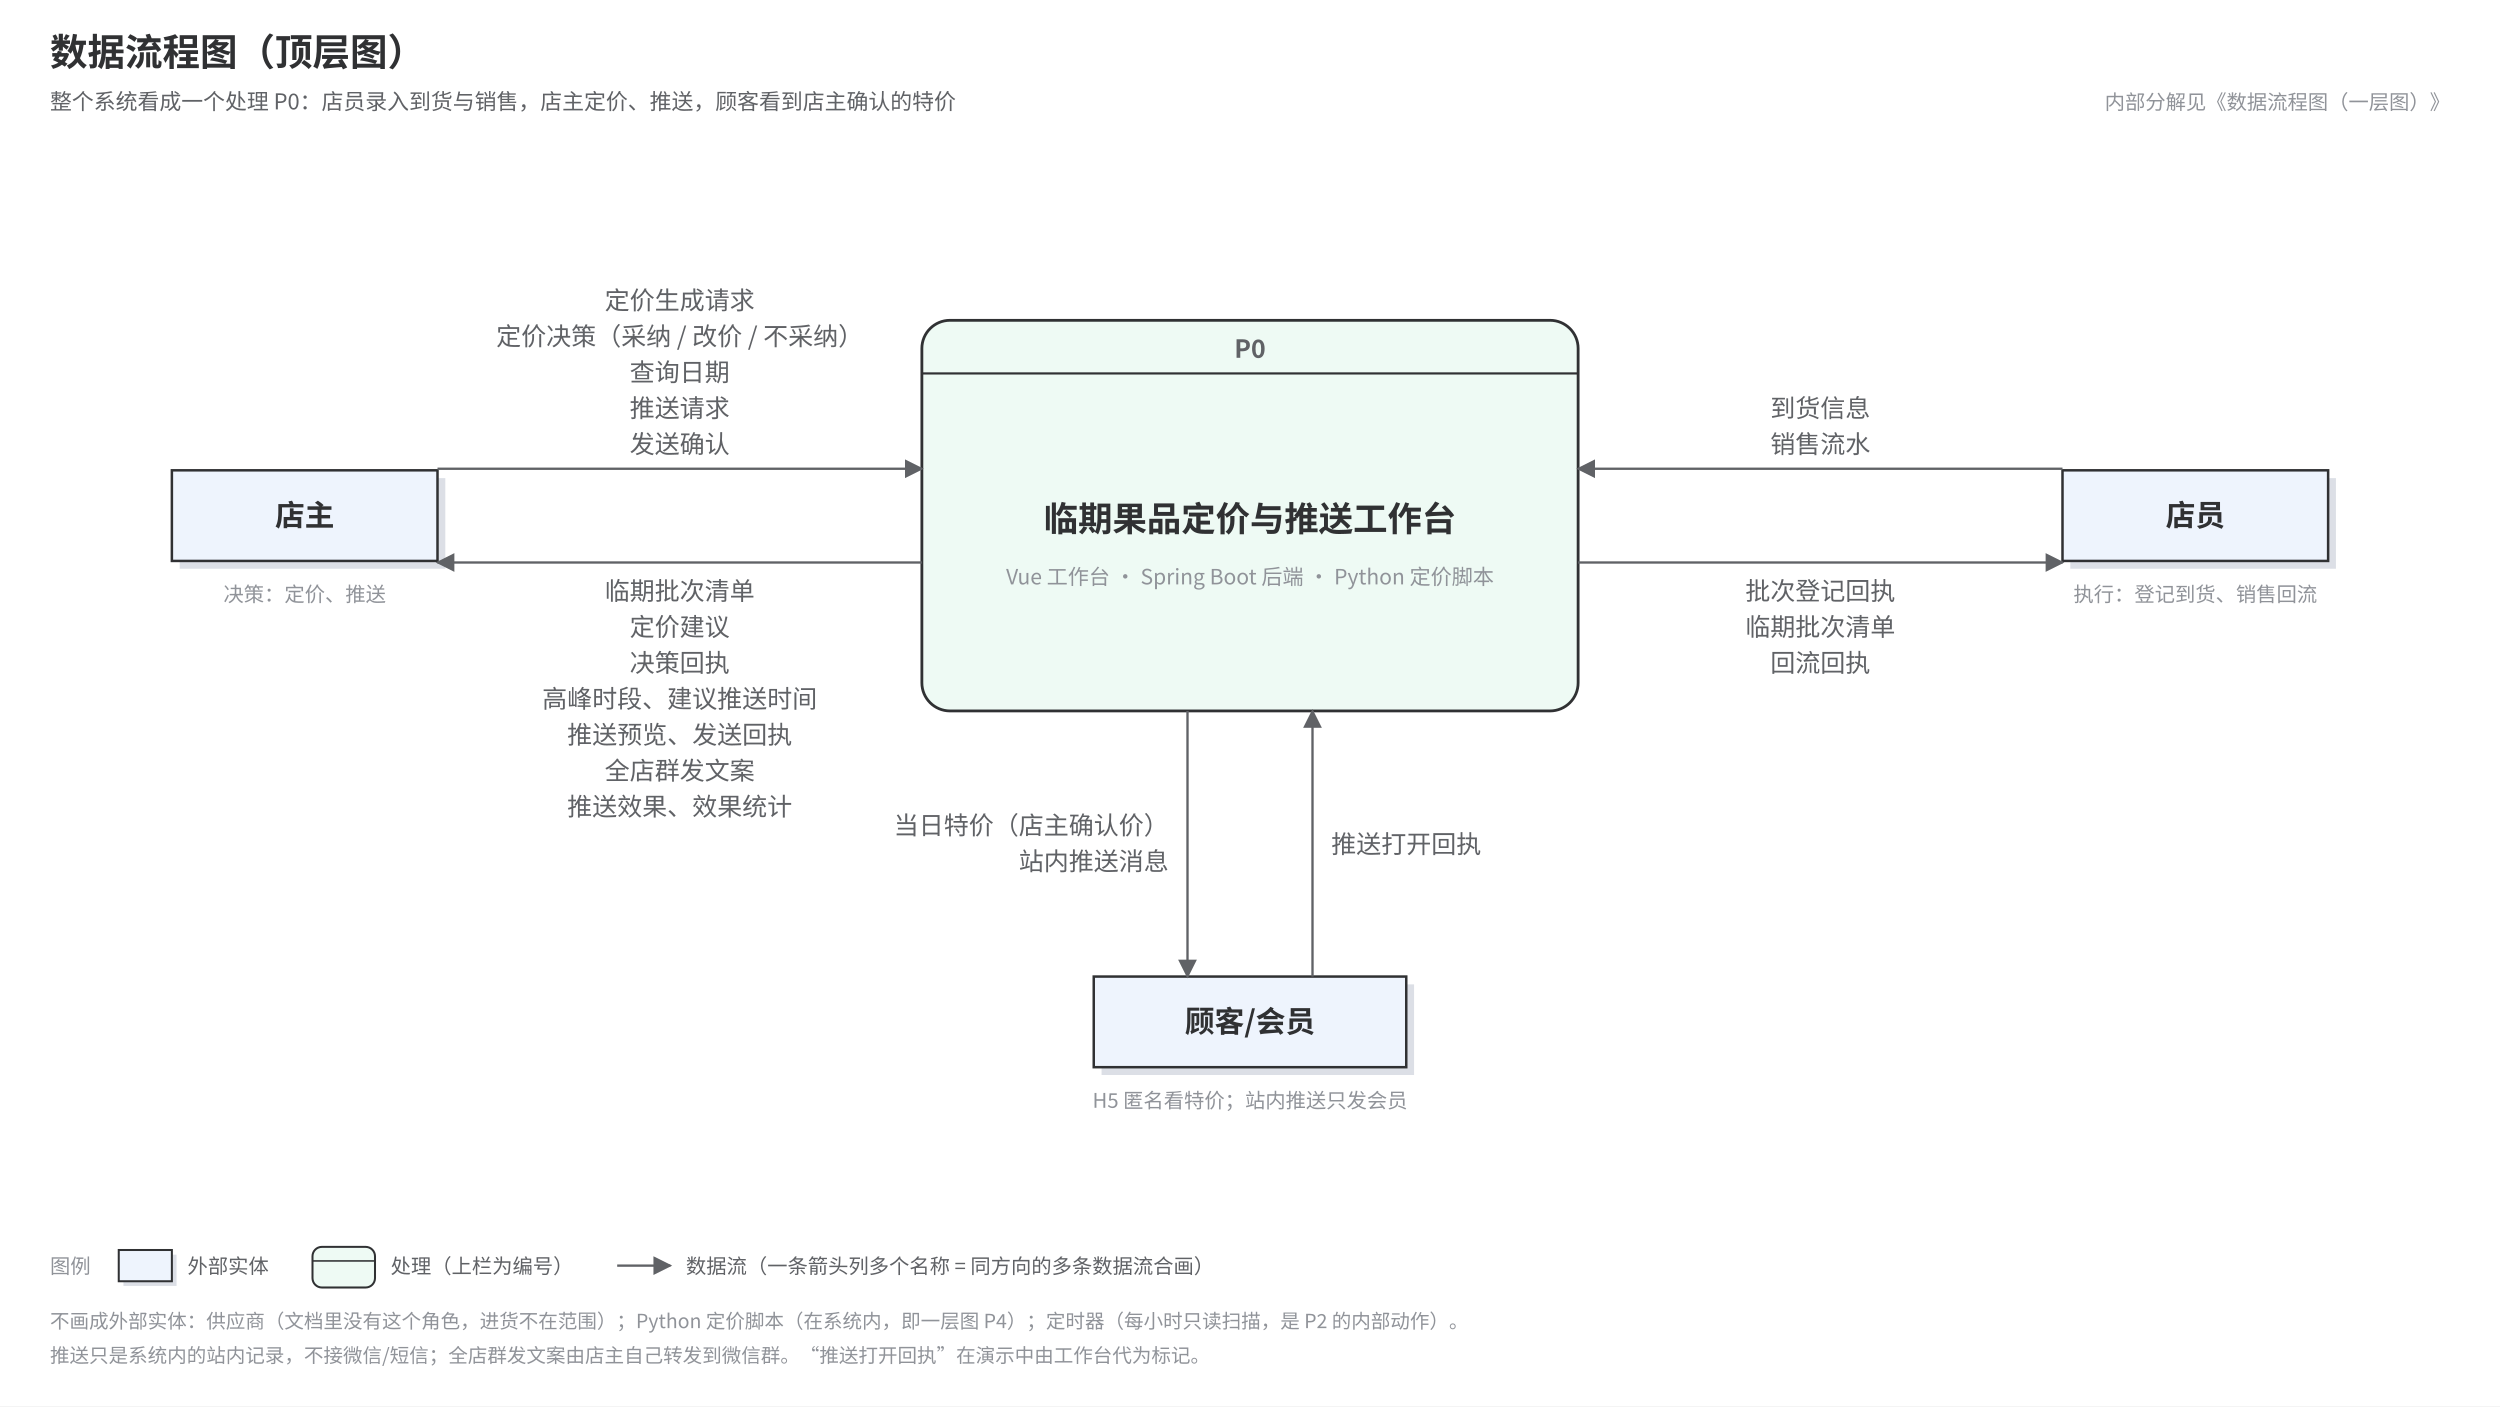
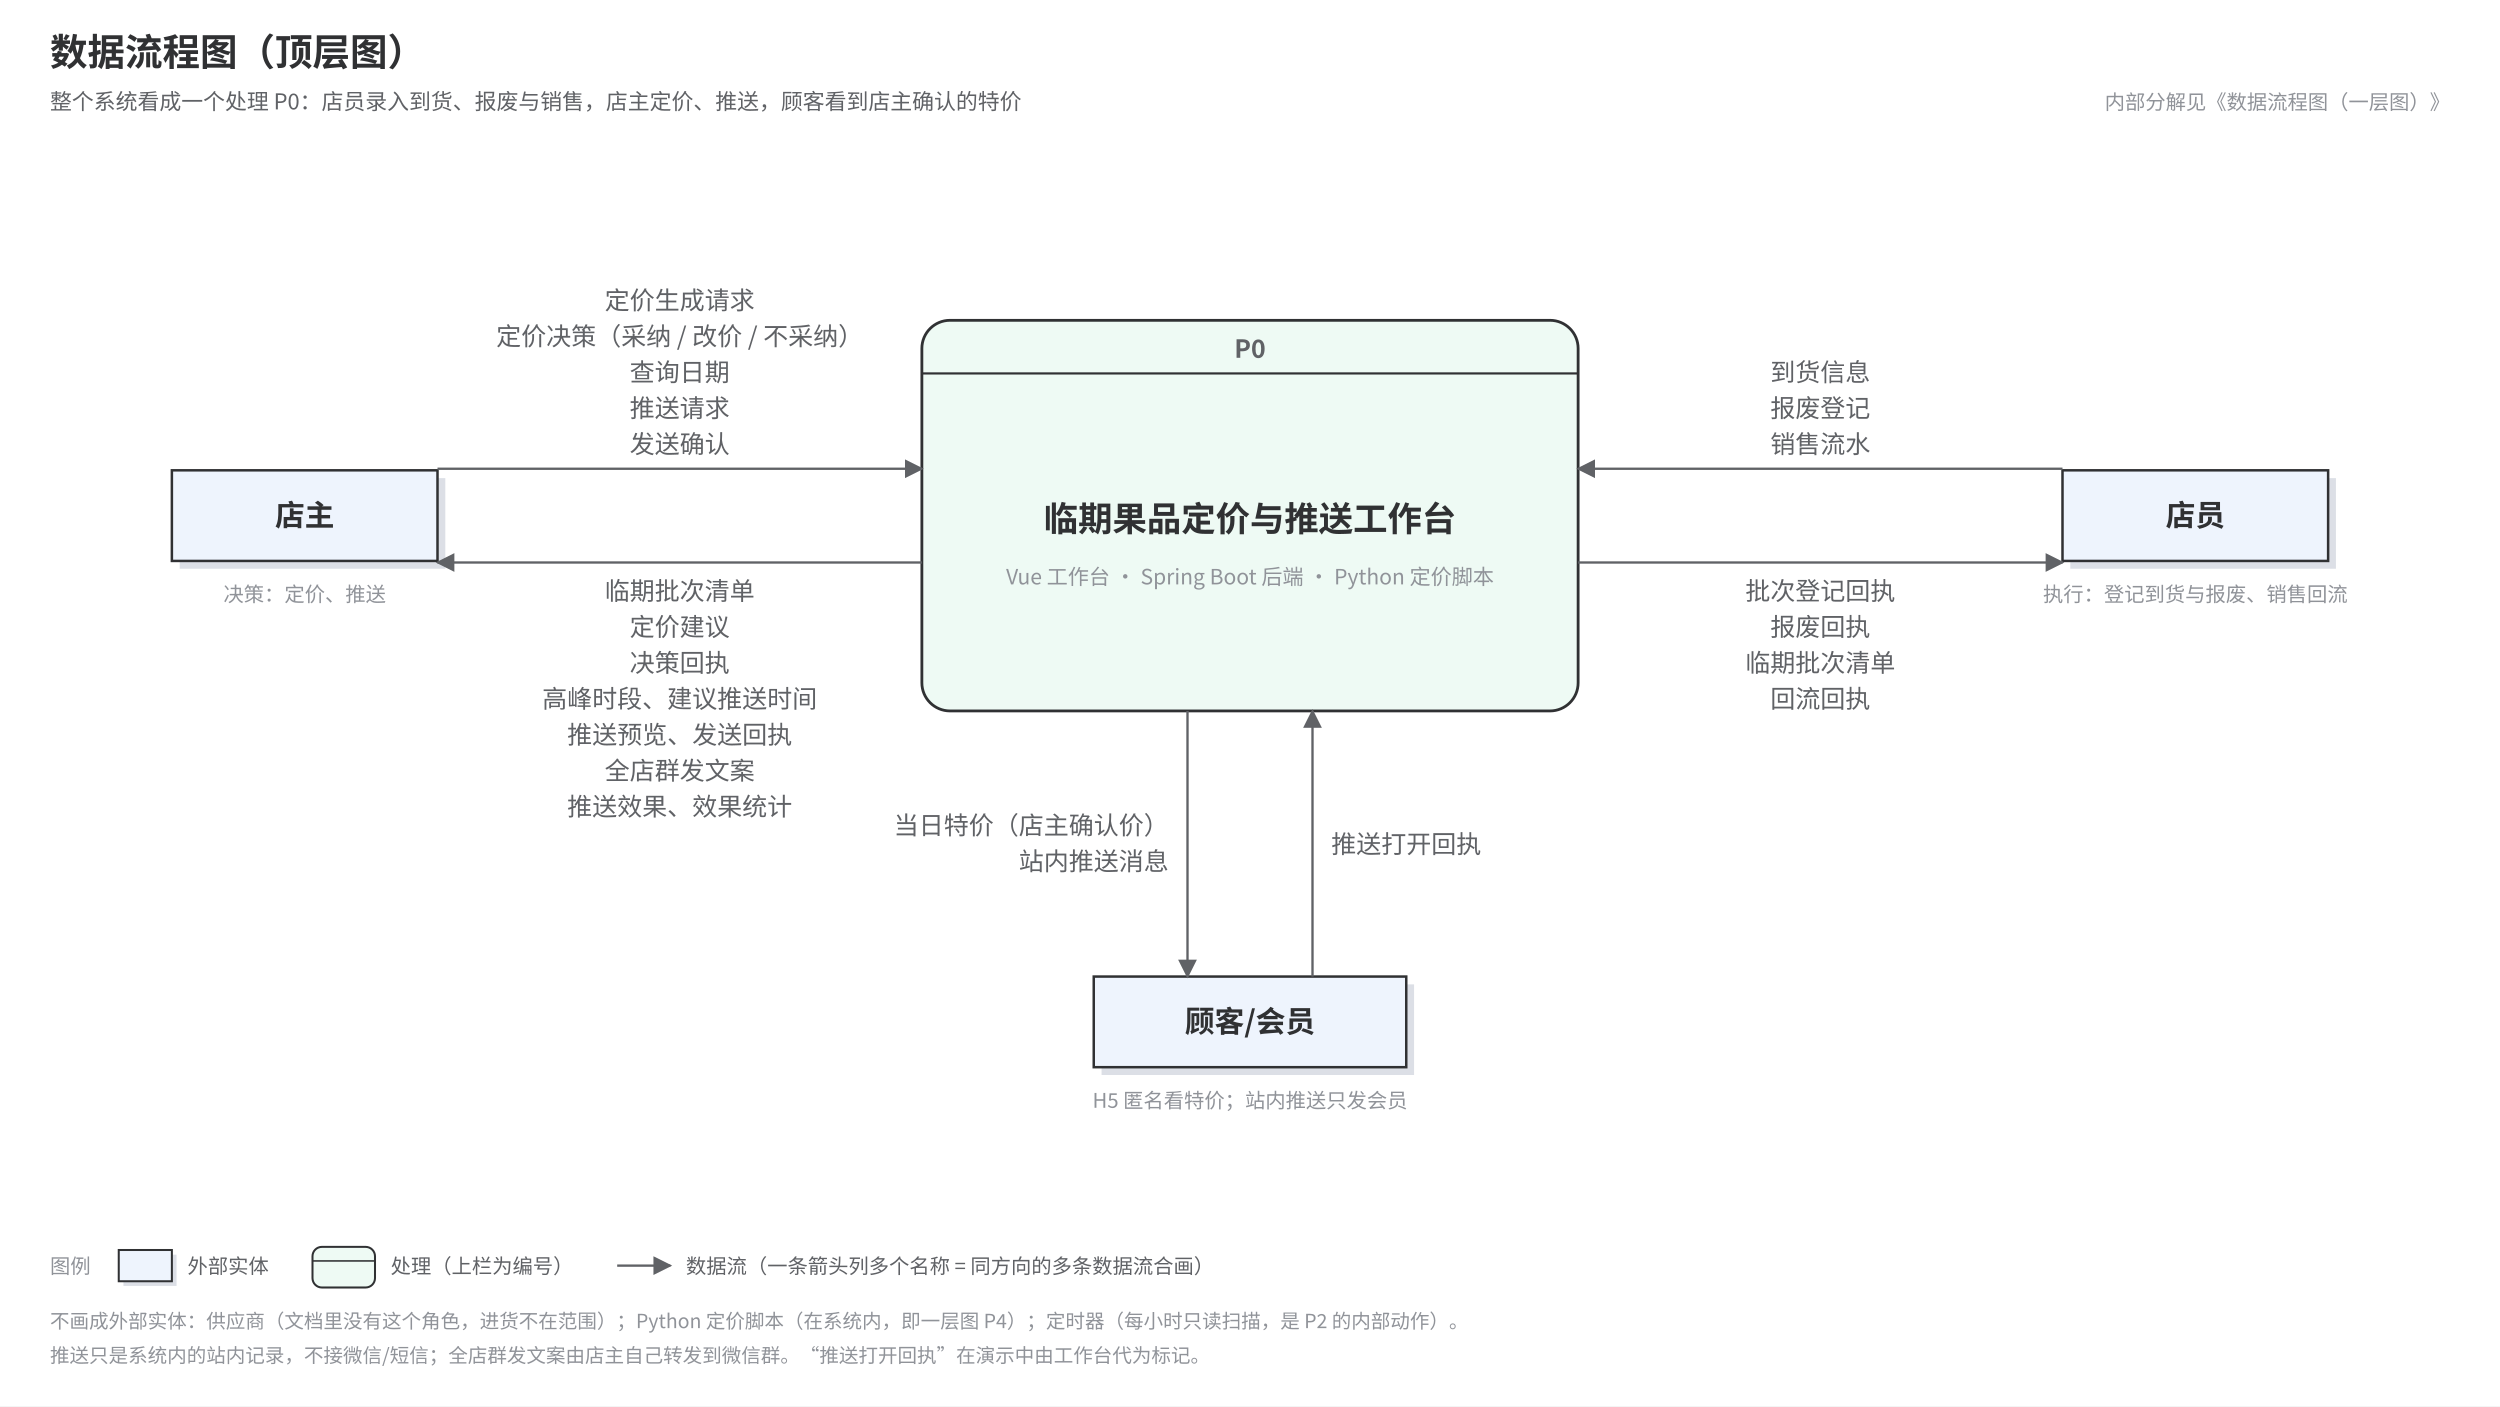
<svg xmlns="http://www.w3.org/2000/svg" viewBox="0 0 1600 900" width="1600" height="900" font-family="'Microsoft YaHei','PingFang SC','Noto Sans CJK SC','WenQuanYi Zen Hei',sans-serif">
  <defs>
    <marker id="arrow" viewBox="0 0 10 10" refX="9" refY="5" markerWidth="8" markerHeight="8" orient="auto-start-reverse">
      <path d="M0,0 L10,5 L0,10 z" fill="#606266" />
    </marker>
    <marker id="arrowStart" viewBox="0 0 10 10" refX="1" refY="5" markerWidth="8" markerHeight="8" orient="auto-start-reverse">
      <path d="M0,0 L10,5 L0,10 z" fill="#606266" />
    </marker>
  </defs>
  <rect width="1600" height="900" fill="#fff" />
  <text x="32.0" y="42.0" font-size="24" fill="#303133" text-anchor="start" font-weight="600">数据流程图（顶层图）</text>
-   <text x="32.0" y="70.0" font-size="14" fill="#606266" text-anchor="start" font-weight="400">整个系统看成一个处理 P0：店员录入到货与销售，店主定价、推送，顾客看到店主确认的特价</text>
+   <text x="32.0" y="70.0" font-size="14" fill="#606266" text-anchor="start" font-weight="400">整个系统看成一个处理 P0：店员录入到货、报废与销售，店主定价、推送，顾客看到店主确认的特价</text>
  <text x="1568.0" y="70.0" font-size="13" fill="#909399" text-anchor="end" font-weight="400">内部分解见《数据流程图（一层图）》</text>
  <rect x="590.0" y="205.0" width="420.0" height="250.0" rx="18" fill="#eefaf4" stroke="#303133" stroke-width="1.8" />
  <line x1="590.0" y1="239.0" x2="1010.0" y2="239.0" stroke="#303133" stroke-width="1.4" />
  <text x="800.0" y="229.0" font-size="16" fill="#606266" text-anchor="middle" font-weight="600">P0</text>
  <text x="800.0" y="340.0" font-size="22" fill="#303133" text-anchor="middle" font-weight="600">临期果品定价与推送工作台</text>
  <text x="800.0" y="374.0" font-size="13.5" fill="#909399" text-anchor="middle" font-weight="400">Vue 工作台 · Spring Boot 后端 · Python 定价脚本</text>
  <rect x="115.0" y="306.0" width="170.0" height="58.0" rx="0" fill="#dcdfe6" stroke="none" stroke-width="0" />
  <rect x="110.0" y="301.0" width="170.0" height="58.0" rx="0" fill="#eef4fd" stroke="#303133" stroke-width="1.6" />
  <text x="195.0" y="336.6" font-size="19" fill="#303133" text-anchor="middle" font-weight="600">店主</text>
  <text x="195.0" y="385.0" font-size="13" fill="#909399" text-anchor="middle" font-weight="400">决策：定价、推送</text>
  <rect x="1325.0" y="306.0" width="170.0" height="58.0" rx="0" fill="#dcdfe6" stroke="none" stroke-width="0" />
  <rect x="1320.0" y="301.0" width="170.0" height="58.0" rx="0" fill="#eef4fd" stroke="#303133" stroke-width="1.6" />
  <text x="1405.0" y="336.6" font-size="19" fill="#303133" text-anchor="middle" font-weight="600">店员</text>
-   <text x="1405.0" y="385.0" font-size="13" fill="#909399" text-anchor="middle" font-weight="400">执行：登记到货、销售回流</text>
+   <text x="1405.0" y="385.0" font-size="13" fill="#909399" text-anchor="middle" font-weight="400">执行：登记到货与报废、销售回流</text>
  <rect x="705.0" y="630.0" width="200.0" height="58.0" rx="0" fill="#dcdfe6" stroke="none" stroke-width="0" />
  <rect x="700.0" y="625.0" width="200.0" height="58.0" rx="0" fill="#eef4fd" stroke="#303133" stroke-width="1.6" />
  <text x="800.0" y="660.6" font-size="19" fill="#303133" text-anchor="middle" font-weight="600">顾客/会员</text>
  <text x="800.0" y="709.0" font-size="13" fill="#909399" text-anchor="middle" font-weight="400">H5 匿名看特价；站内推送只发会员</text>
  <polyline points="280.0,300.0 590.0,300.0" fill="none" stroke="#606266" stroke-width="1.5" marker-end="url(#arrow)" />
  <text x="435.0" y="198.0" font-size="16" fill="#606266" text-anchor="middle" font-weight="400" paint-order="stroke" stroke="#fff" stroke-width="4" stroke-linejoin="round">定价生成请求</text>
  <text x="435.0" y="221.0" font-size="16" fill="#606266" text-anchor="middle" font-weight="400" paint-order="stroke" stroke="#fff" stroke-width="4" stroke-linejoin="round">定价决策（采纳 / 改价 / 不采纳）</text>
  <text x="435.0" y="244.0" font-size="16" fill="#606266" text-anchor="middle" font-weight="400" paint-order="stroke" stroke="#fff" stroke-width="4" stroke-linejoin="round">查询日期</text>
  <text x="435.0" y="267.0" font-size="16" fill="#606266" text-anchor="middle" font-weight="400" paint-order="stroke" stroke="#fff" stroke-width="4" stroke-linejoin="round">推送请求</text>
  <text x="435.0" y="290.0" font-size="16" fill="#606266" text-anchor="middle" font-weight="400" paint-order="stroke" stroke="#fff" stroke-width="4" stroke-linejoin="round">发送确认</text>
  <polyline points="590.0,360.0 280.0,360.0" fill="none" stroke="#606266" stroke-width="1.5" marker-end="url(#arrow)" />
  <text x="435.0" y="384.0" font-size="16" fill="#606266" text-anchor="middle" font-weight="400" paint-order="stroke" stroke="#fff" stroke-width="4" stroke-linejoin="round">临期批次清单</text>
  <text x="435.0" y="407.0" font-size="16" fill="#606266" text-anchor="middle" font-weight="400" paint-order="stroke" stroke="#fff" stroke-width="4" stroke-linejoin="round">定价建议</text>
  <text x="435.0" y="430.0" font-size="16" fill="#606266" text-anchor="middle" font-weight="400" paint-order="stroke" stroke="#fff" stroke-width="4" stroke-linejoin="round">决策回执</text>
  <text x="435.0" y="453.0" font-size="16" fill="#606266" text-anchor="middle" font-weight="400" paint-order="stroke" stroke="#fff" stroke-width="4" stroke-linejoin="round">高峰时段、建议推送时间</text>
  <text x="435.0" y="476.0" font-size="16" fill="#606266" text-anchor="middle" font-weight="400" paint-order="stroke" stroke="#fff" stroke-width="4" stroke-linejoin="round">推送预览、发送回执</text>
  <text x="435.0" y="499.0" font-size="16" fill="#606266" text-anchor="middle" font-weight="400" paint-order="stroke" stroke="#fff" stroke-width="4" stroke-linejoin="round">全店群发文案</text>
  <text x="435.0" y="522.0" font-size="16" fill="#606266" text-anchor="middle" font-weight="400" paint-order="stroke" stroke="#fff" stroke-width="4" stroke-linejoin="round">推送效果、效果统计</text>
  <polyline points="1320.0,300.0 1010.0,300.0" fill="none" stroke="#606266" stroke-width="1.5" marker-end="url(#arrow)" />
-   <text x="1165.0" y="267.0" font-size="16" fill="#606266" text-anchor="middle" font-weight="400" paint-order="stroke" stroke="#fff" stroke-width="4" stroke-linejoin="round">到货信息</text>
+   <text x="1165.0" y="244.0" font-size="16" fill="#606266" text-anchor="middle" font-weight="400" paint-order="stroke" stroke="#fff" stroke-width="4" stroke-linejoin="round">到货信息</text>
+   <text x="1165.0" y="267.0" font-size="16" fill="#606266" text-anchor="middle" font-weight="400" paint-order="stroke" stroke="#fff" stroke-width="4" stroke-linejoin="round">报废登记</text>
  <text x="1165.0" y="290.0" font-size="16" fill="#606266" text-anchor="middle" font-weight="400" paint-order="stroke" stroke="#fff" stroke-width="4" stroke-linejoin="round">销售流水</text>
  <polyline points="1010.0,360.0 1320.0,360.0" fill="none" stroke="#606266" stroke-width="1.5" marker-end="url(#arrow)" />
  <text x="1165.0" y="384.0" font-size="16" fill="#606266" text-anchor="middle" font-weight="400" paint-order="stroke" stroke="#fff" stroke-width="4" stroke-linejoin="round">批次登记回执</text>
-   <text x="1165.0" y="407.0" font-size="16" fill="#606266" text-anchor="middle" font-weight="400" paint-order="stroke" stroke="#fff" stroke-width="4" stroke-linejoin="round">临期批次清单</text>
-   <text x="1165.0" y="430.0" font-size="16" fill="#606266" text-anchor="middle" font-weight="400" paint-order="stroke" stroke="#fff" stroke-width="4" stroke-linejoin="round">回流回执</text>
+   <text x="1165.0" y="407.0" font-size="16" fill="#606266" text-anchor="middle" font-weight="400" paint-order="stroke" stroke="#fff" stroke-width="4" stroke-linejoin="round">报废回执</text>
+   <text x="1165.0" y="430.0" font-size="16" fill="#606266" text-anchor="middle" font-weight="400" paint-order="stroke" stroke="#fff" stroke-width="4" stroke-linejoin="round">临期批次清单</text>
+   <text x="1165.0" y="453.0" font-size="16" fill="#606266" text-anchor="middle" font-weight="400" paint-order="stroke" stroke="#fff" stroke-width="4" stroke-linejoin="round">回流回执</text>
  <polyline points="760.0,455.0 760.0,625.0" fill="none" stroke="#606266" stroke-width="1.5" marker-end="url(#arrow)" />
  <text x="748.0" y="534.0" font-size="16" fill="#606266" text-anchor="end" font-weight="400" paint-order="stroke" stroke="#fff" stroke-width="4" stroke-linejoin="round">当日特价（店主确认价）</text>
  <text x="748.0" y="557.0" font-size="16" fill="#606266" text-anchor="end" font-weight="400" paint-order="stroke" stroke="#fff" stroke-width="4" stroke-linejoin="round">站内推送消息</text>
  <polyline points="840.0,625.0 840.0,455.0" fill="none" stroke="#606266" stroke-width="1.5" marker-end="url(#arrow)" />
  <text x="852.0" y="546.0" font-size="16" fill="#606266" text-anchor="start" font-weight="400" paint-order="stroke" stroke="#fff" stroke-width="4" stroke-linejoin="round">推送打开回执</text>
  <text x="32.0" y="815.0" font-size="13" fill="#909399" text-anchor="start" font-weight="400">图例</text>
  <rect x="79.0" y="803.0" width="34.0" height="20.0" rx="0" fill="#dcdfe6" stroke="none" stroke-width="0" />
  <rect x="76.0" y="800.0" width="34.0" height="20.0" rx="0" fill="#eef4fd" stroke="#303133" stroke-width="1.3" />
  <text x="120.0" y="815.0" font-size="13" fill="#606266" text-anchor="start" font-weight="400">外部实体</text>
  <rect x="200.0" y="798.0" width="40.0" height="26.0" rx="6" fill="#eefaf4" stroke="#303133" stroke-width="1.3" />
  <line x1="200.0" y1="807.0" x2="240.0" y2="807.0" stroke="#303133" stroke-width="1" />
  <text x="250.0" y="815.0" font-size="13" fill="#606266" text-anchor="start" font-weight="400">处理（上栏为编号）</text>
  <polyline points="395.0,810.0 429.0,810.0" fill="none" stroke="#606266" stroke-width="1.5" marker-end="url(#arrow)" />
  <text x="439.0" y="815.0" font-size="13" fill="#606266" text-anchor="start" font-weight="400">数据流（一条箭头列多个名称 = 同方向的多条数据流合画）</text>
  <text x="32.0" y="850.0" font-size="12.5" fill="#909399" text-anchor="start" font-weight="400">不画成外部实体：供应商（文档里没有这个角色，进货不在范围）；Python 定价脚本（在系统内，即一层图 P4）；定时器（每小时只读扫描，是 P2 的内部动作）。</text>
  <text x="32.0" y="872.0" font-size="12.5" fill="#909399" text-anchor="start" font-weight="400">推送只是系统内的站内记录，不接微信/短信；全店群发文案由店主自己转发到微信群。“推送打开回执”在演示中由工作台代为标记。</text>
</svg>
